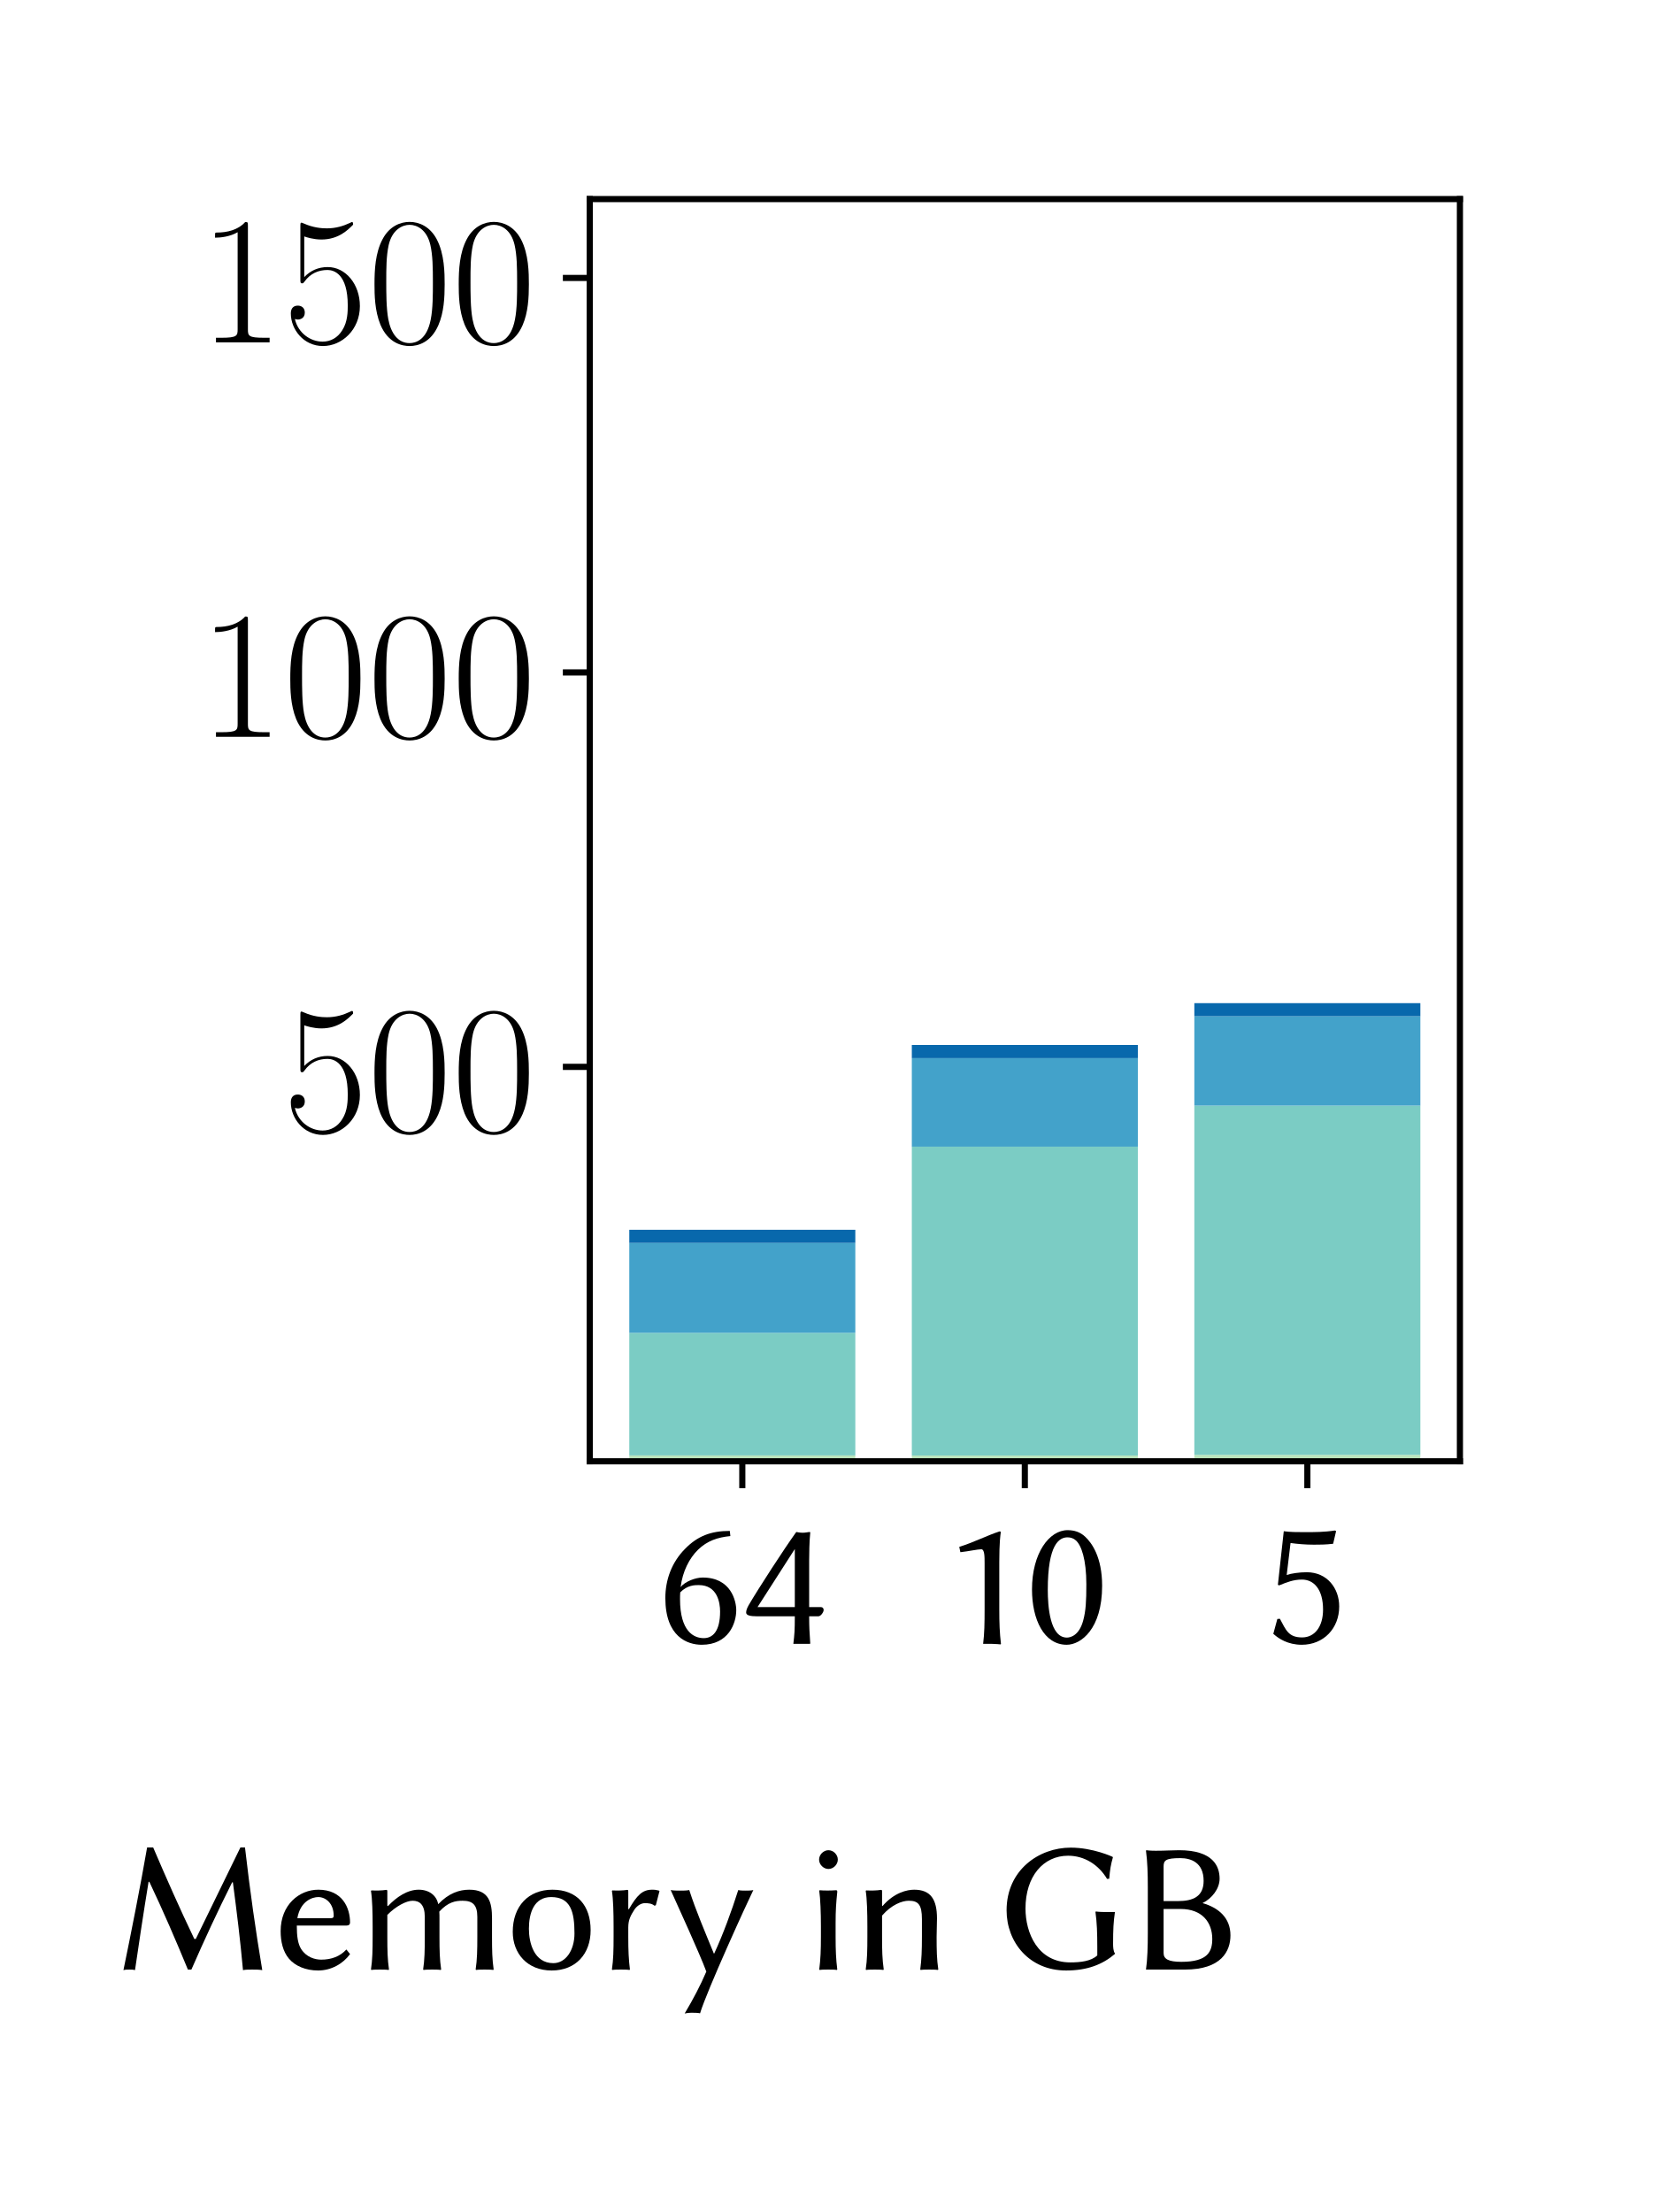
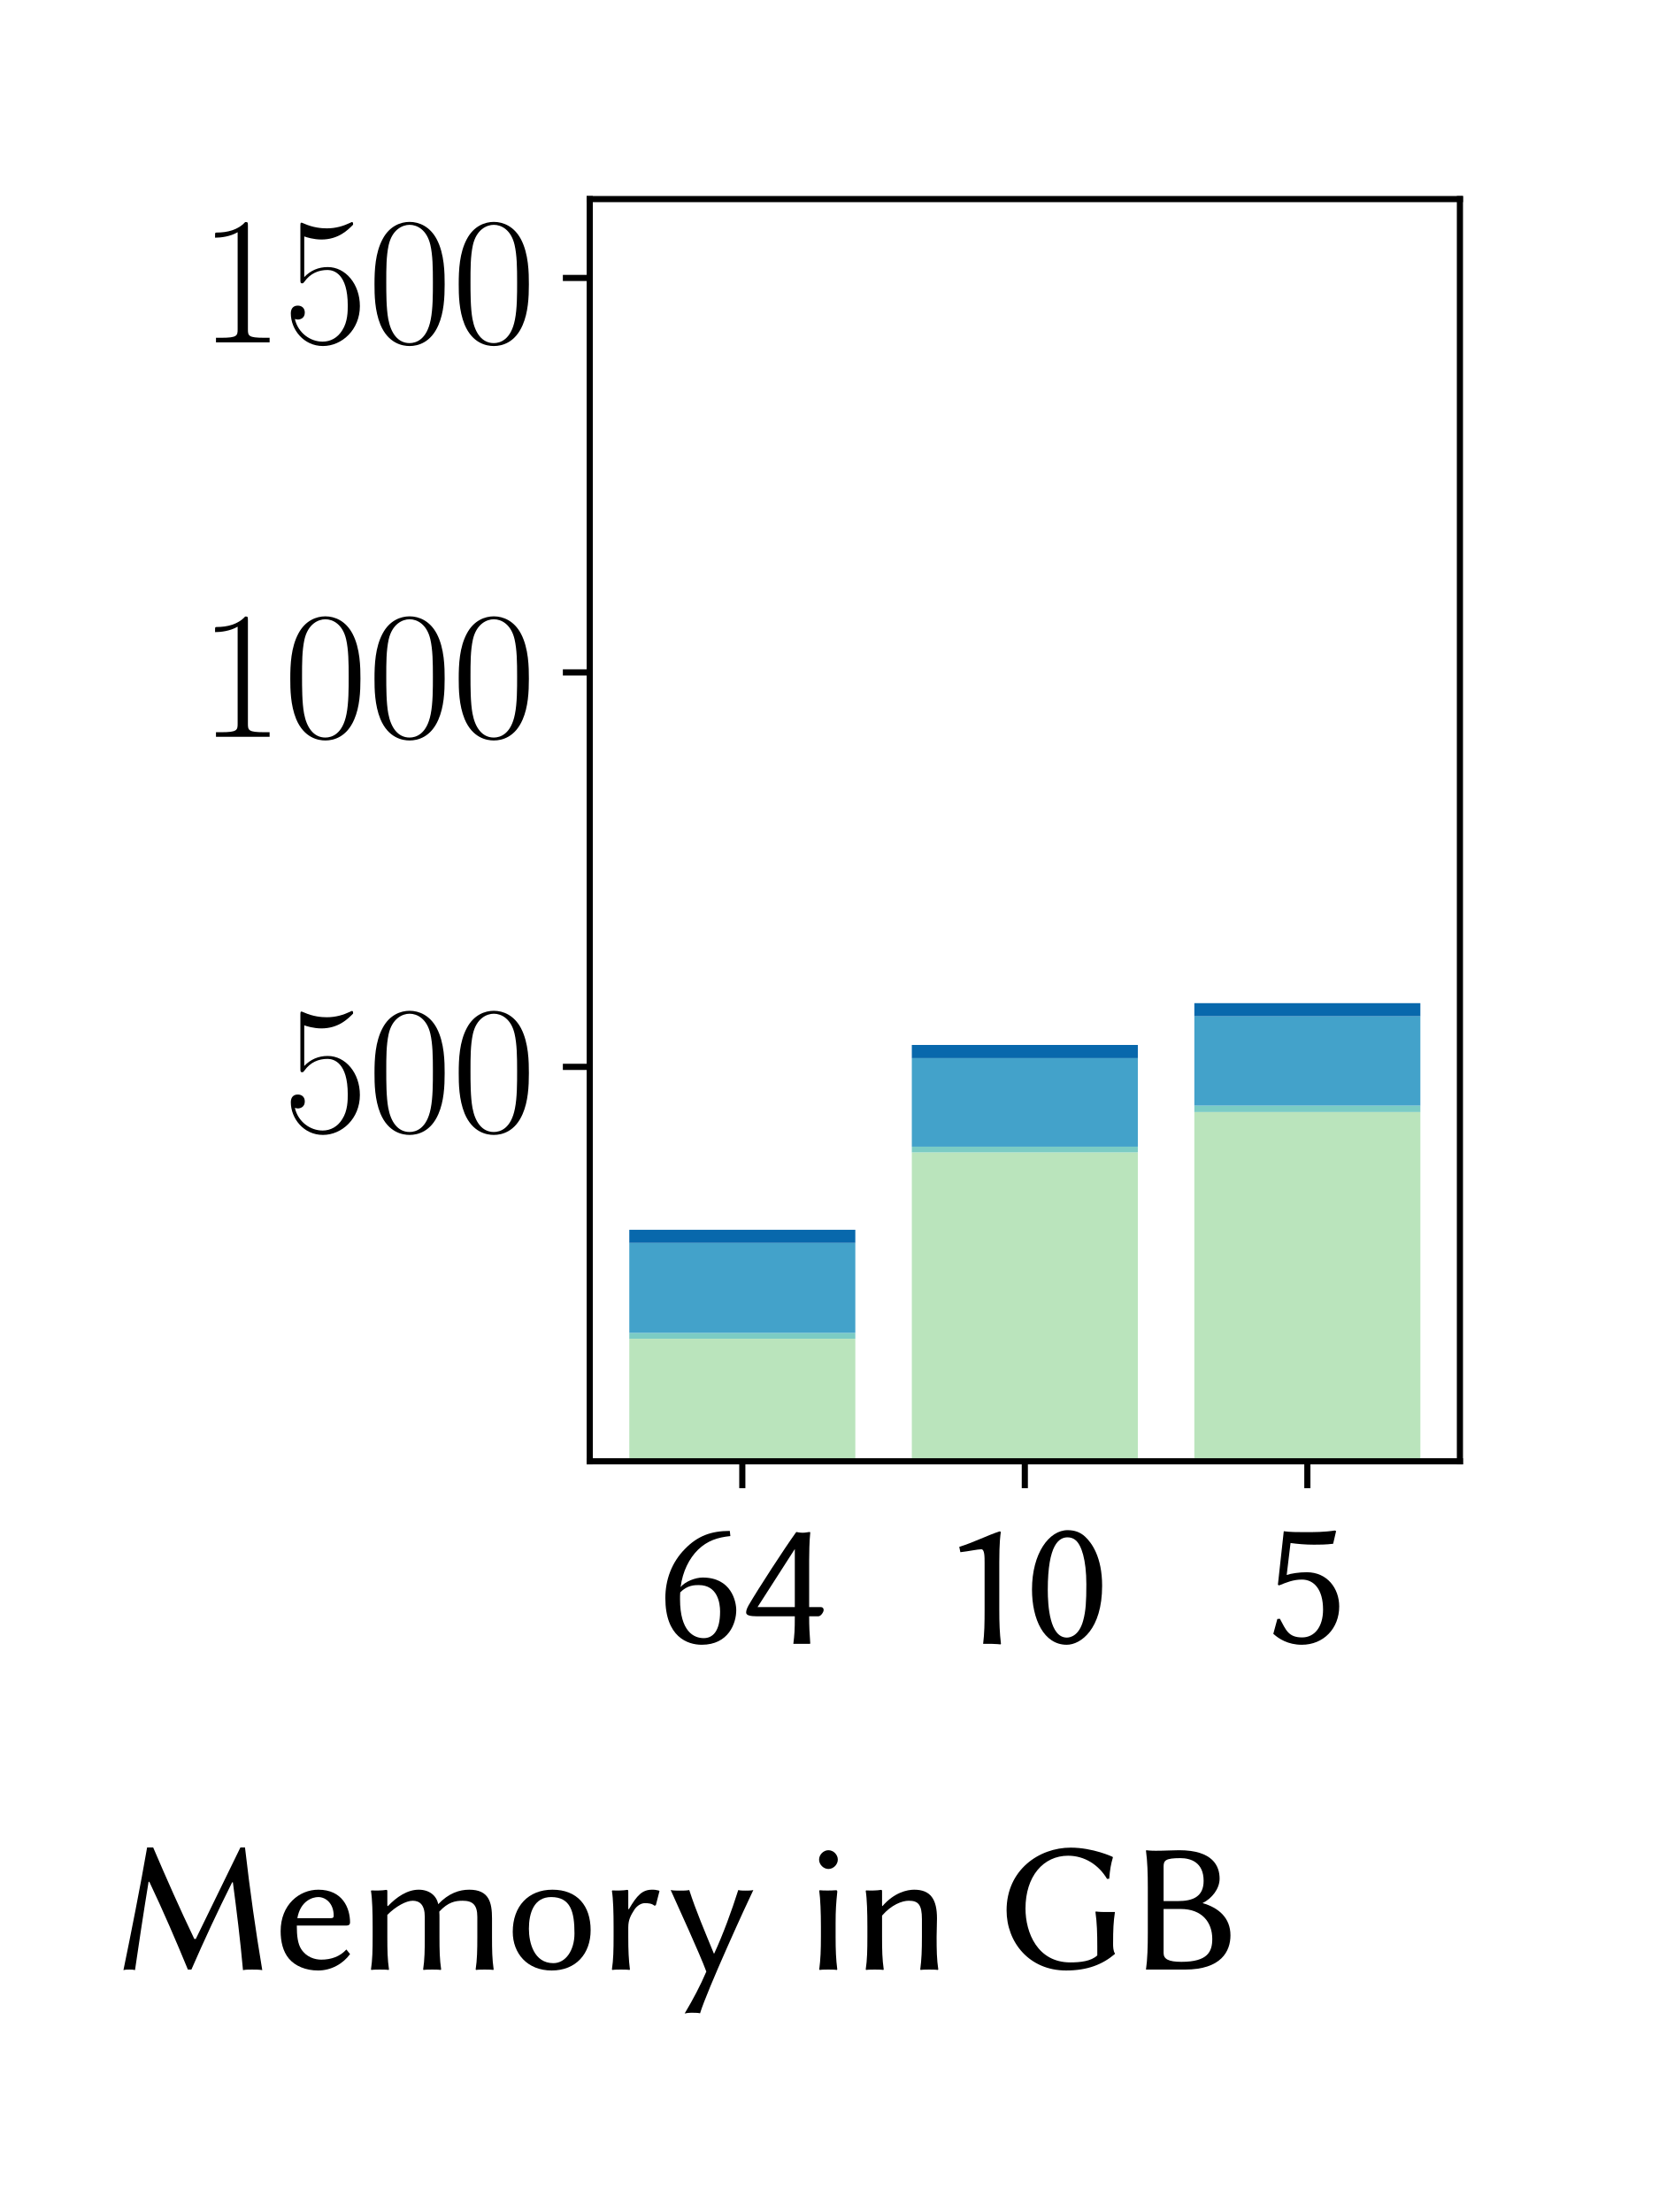
<svg xmlns="http://www.w3.org/2000/svg" xmlns:xlink="http://www.w3.org/1999/xlink" width="216pt" height="288pt" viewBox="0 0 216 288" version="1.1">
  <defs>
    <style type="text/css">*{stroke-linejoin: round; stroke-linecap: butt}</style>
  </defs>
  <g id="figure_1">
    <g id="patch_1">
      <path d="M 0 288  L 216 288  L 216 0  L 0 0  z " style="fill: #ffffff" />
    </g>
    <g id="axes_1">
      <g id="patch_2">
        <path d="M 76.783 190.26  L 190.08 190.26  L 190.08 25.92  L 76.783 25.92  z " style="fill: #ffffff" />
      </g>
      <g id="patch_3">
-         <path d="M 81.933 190.26  L 111.361 190.26  L 111.361 189.494  L 81.933 189.494  z " clip-path="url(#p0553f44346)" style="fill: #bae4bc" />
+         <path d="M 81.933 190.26  L 111.361 190.26  L 111.361 174.303  L 81.933 174.303  z " clip-path="url(#p6bd60700d7)" style="fill: #bae4bc" />
      </g>
      <g id="patch_4">
-         <path d="M 118.718 190.26  L 148.145 190.26  L 148.145 189.514  L 118.718 189.514  z " clip-path="url(#p0553f44346)" style="fill: #bae4bc" />
+         <path d="M 118.718 190.26  L 148.145 190.26  L 148.145 150.039  L 118.718 150.039  z " clip-path="url(#p6bd60700d7)" style="fill: #bae4bc" />
      </g>
      <g id="patch_5">
-         <path d="M 155.502 190.26  L 184.93 190.26  L 184.93 189.421  L 155.502 189.421  z " clip-path="url(#p0553f44346)" style="fill: #bae4bc" />
+         <path d="M 155.502 190.26  L 184.93 190.26  L 184.93 144.787  L 155.502 144.787  z " clip-path="url(#p6bd60700d7)" style="fill: #bae4bc" />
      </g>
      <g id="patch_6">
-         <path d="M 81.933 189.494  L 111.361 189.494  L 111.361 173.537  L 81.933 173.537  z " clip-path="url(#p0553f44346)" style="fill: #7bccc4" />
+         <path d="M 81.933 174.303  L 111.361 174.303  L 111.361 173.537  L 81.933 173.537  z " clip-path="url(#p6bd60700d7)" style="fill: #7bccc4" />
      </g>
      <g id="patch_7">
-         <path d="M 118.718 189.514  L 148.145 189.514  L 148.145 149.294  L 118.718 149.294  z " clip-path="url(#p0553f44346)" style="fill: #7bccc4" />
+         <path d="M 118.718 150.039  L 148.145 150.039  L 148.145 149.294  L 118.718 149.294  z " clip-path="url(#p6bd60700d7)" style="fill: #7bccc4" />
      </g>
      <g id="patch_8">
-         <path d="M 155.502 189.421  L 184.93 189.421  L 184.93 143.949  L 155.502 143.949  z " clip-path="url(#p0553f44346)" style="fill: #7bccc4" />
+         <path d="M 155.502 144.787  L 184.93 144.787  L 184.93 143.949  L 155.502 143.949  z " clip-path="url(#p6bd60700d7)" style="fill: #7bccc4" />
      </g>
      <g id="patch_9">
-         <path d="M 81.933 173.537  L 111.361 173.537  L 111.361 161.824  L 81.933 161.824  z " clip-path="url(#p0553f44346)" style="fill: #43a2ca" />
+         <path d="M 81.933 173.537  L 111.361 173.537  L 111.361 161.824  L 81.933 161.824  z " clip-path="url(#p6bd60700d7)" style="fill: #43a2ca" />
      </g>
      <g id="patch_10">
-         <path d="M 118.718 149.294  L 148.145 149.294  L 148.145 137.766  L 118.718 137.766  z " clip-path="url(#p0553f44346)" style="fill: #43a2ca" />
+         <path d="M 118.718 149.294  L 148.145 149.294  L 148.145 137.766  L 118.718 137.766  z " clip-path="url(#p6bd60700d7)" style="fill: #43a2ca" />
      </g>
      <g id="patch_11">
-         <path d="M 155.502 143.949  L 184.93 143.949  L 184.93 132.315  L 155.502 132.315  z " clip-path="url(#p0553f44346)" style="fill: #43a2ca" />
+         <path d="M 155.502 143.949  L 184.93 143.949  L 184.93 132.315  L 155.502 132.315  z " clip-path="url(#p6bd60700d7)" style="fill: #43a2ca" />
      </g>
      <g id="patch_12">
-         <path d="M 81.933 161.824  L 111.361 161.824  L 111.361 160.116  L 81.933 160.116  z " clip-path="url(#p0553f44346)" style="fill: #0868ac" />
+         <path d="M 81.933 161.824  L 111.361 161.824  L 111.361 160.116  L 81.933 160.116  z " clip-path="url(#p6bd60700d7)" style="fill: #0868ac" />
      </g>
      <g id="patch_13">
-         <path d="M 118.718 137.766  L 148.145 137.766  L 148.145 136.052  L 118.718 136.052  z " clip-path="url(#p0553f44346)" style="fill: #0868ac" />
+         <path d="M 118.718 137.766  L 148.145 137.766  L 148.145 136.052  L 118.718 136.052  z " clip-path="url(#p6bd60700d7)" style="fill: #0868ac" />
      </g>
      <g id="patch_14">
-         <path d="M 155.502 132.315  L 184.93 132.315  L 184.93 130.61  L 155.502 130.61  z " clip-path="url(#p0553f44346)" style="fill: #0868ac" />
+         <path d="M 155.502 132.315  L 184.93 132.315  L 184.93 130.61  L 155.502 130.61  z " clip-path="url(#p6bd60700d7)" style="fill: #0868ac" />
      </g>
      <g id="matplotlib.axis_1">
        <g id="xtick_1">
          <g id="line2d_1">
            <defs>
-               <path id="m585991fba0" d="M 0 0  L 0 3.5  " style="stroke: #000000; stroke-width: 0.8" />
+               <path id="m8ce5c42952" d="M 0 0  L 0 3.5  " style="stroke: #000000; stroke-width: 0.8" />
            </defs>
            <g>
-               <use xlink:href="#m585991fba0" x="96.647" y="190.26" style="stroke: #000000; stroke-width: 0.8" />
+               <use xlink:href="#m8ce5c42952" x="96.647" y="190.26" style="stroke: #000000; stroke-width: 0.8" />
            </g>
          </g>
          <g id="text_1">
            <g transform="translate(85.52833 214.0272) scale(0.24 -0.24)">
              <defs>
                <path id="LinBiolinumT-36" d="M 813 1794  C 1062 2048 1318 2048 1459 2048  C 2106 2048 2202 1438 2202 1127  C 2202 428 1939 199 1632 199  C 1293 199 806 423 806 1557  C 806 1621 806 1729 813 1794  z M 2560 3756  L 2541 3936  C 1882 3936 1414 3756 979 3309  C 512 2838 294 2224 294 1597  C 294 240 1069 -32 1562 -32  C 2496 -32 2765 715 2765 1174  C 2765 1481 2592 2311 1594 2311  C 1338 2311 979 2170 826 1978  C 896 2524 1126 2979 1434 3281  C 1760 3596 2118 3711 2560 3756  z " transform="scale(0.015625)" />
                <path id="LinBiolinumT-34" d="M 1830 960  C 1830 460 1818 331 1779 0  L 1786 0  C 1786 0 1984 0 2086 0  C 2189 0 2298 0 2355 0  C 2362 0 2368 13 2368 19  C 2342 388 2330 591 2330 960  L 2650 960  C 2739 960 2835 1108 2835 1178  C 2835 1236 2803 1281 2739 1281  L 2330 1281  L 2330 2918  C 2330 3131 2336 3575 2368 3872  C 2368 3885 2362 3898 2355 3898  C 2298 3898 2202 3872 2106 3872  C 2003 3872 1888 3898 1888 3898  C 1888 3898 1862 3879 1862 3872  C 1472 3331 550 1913 218 1341  C 154 1224 134 1154 134 1089  C 134 992 282 960 512 960  L 1830 960  z M 1830 3305  L 1830 1281  L 531 1281  L 1830 3305  z " transform="scale(0.015625)" />
              </defs>
              <use xlink:href="#LinBiolinumT-36" transform="scale(0.996264)" />
              <use xlink:href="#LinBiolinumT-34" transform="translate(46.32629 0) scale(0.996264)" />
            </g>
          </g>
        </g>
        <g id="xtick_2">
          <g id="line2d_2">
            <g>
-               <use xlink:href="#m585991fba0" x="133.431" y="190.26" style="stroke: #000000; stroke-width: 0.8" />
+               <use xlink:href="#m8ce5c42952" x="133.431" y="190.26" style="stroke: #000000; stroke-width: 0.8" />
            </g>
          </g>
          <g id="text_2">
            <g transform="translate(122.3131 214.0272) scale(0.24 -0.24)">
              <defs>
                <path id="LinBiolinumT-31" d="M 2086 1214  L 2086 2845  C 2086 3539 2125 3796 2138 3886  C 2138 3918 2118 3918 2093 3918  C 1677 3784 1190 3534 691 3380  L 730 3194  C 1018 3226 1331 3296 1459 3296  C 1574 3296 1574 3040 1574 2808  L 1574 1214  C 1574 713 1568 367 1523 0  L 1530 0  C 1530 0 1709 0 1824 0  C 1952 0 2131 -19 2131 -19  L 2144 0  C 2099 386 2086 707 2086 1214  z " transform="scale(0.015625)" />
                <path id="LinBiolinumT-30" d="M 1491 3712  C 1600 3712 1702 3674 1773 3609  C 1971 3442 2144 2939 2144 2075  C 2144 1482 2125 1147 2035 817  C 1894 282 1581 218 1466 218  C 870 218 800 1321 800 1882  C 800 3474 1197 3712 1491 3712  z M 1459 -32  C 1952 -32 2694 515 2694 2023  C 2694 3028 2330 3524 2099 3737  C 1926 3898 1722 3962 1491 3962  C 851 3962 250 3163 250 1895  C 250 851 666 -32 1459 -32  z " transform="scale(0.015625)" />
              </defs>
              <use xlink:href="#LinBiolinumT-31" transform="scale(0.996264)" />
              <use xlink:href="#LinBiolinumT-30" transform="translate(46.32629 0) scale(0.996264)" />
            </g>
          </g>
        </g>
        <g id="xtick_3">
          <g id="line2d_3">
            <g>
-               <use xlink:href="#m585991fba0" x="170.216" y="190.26" style="stroke: #000000; stroke-width: 0.8" />
+               <use xlink:href="#m8ce5c42952" x="170.216" y="190.26" style="stroke: #000000; stroke-width: 0.8" />
            </g>
          </g>
          <g id="text_3">
            <g transform="translate(164.6571 214.0272) scale(0.24 -0.24)">
              <defs>
                <path id="LinBiolinumT-35" d="M 1293 -32  C 2054 -32 2598 538 2598 1303  C 2598 1932 2182 2496 1466 2496  C 1203 2496 909 2451 768 2400  L 902 3514  C 1139 3482 1414 3456 1715 3456  C 1907 3456 2125 3456 2387 3488  L 2490 3931  L 2445 3950  C 2080 3893 1734 3893 1395 3893  C 1158 3893 883 3893 666 3925  L 461 2057  L 506 2038  C 762 2142 998 2240 1299 2240  C 1715 2240 2035 1901 2035 1193  C 2035 595 1741 224 1306 224  C 826 224 742 484 531 874  L 442 867  L 301 348  L 326 329  C 486 187 806 -32 1293 -32  z " transform="scale(0.015625)" />
              </defs>
              <use xlink:href="#LinBiolinumT-35" transform="scale(0.996264)" />
            </g>
          </g>
        </g>
        <g id="text_4">
          <g transform="translate(14.5405 256.4372) scale(0.24 -0.24)">
            <defs>
              <path id="LinBiolinumT-4d" d="M 1235 4256  C 1011 2957 659 1183 410 -19  C 480 0 544 0 621 0  C 691 0 742 0 813 -19  C 909 655 1126 2089 1286 3060  L 1312 3060  C 1798 2038 2246 996 2656 0  L 2778 0  C 3238 1054 3693 2032 4198 3041  L 4224 3041  C 4358 2025 4480 1047 4576 -19  C 4672 0 4794 0 4890 0  C 4986 0 5152 0 5248 -19  C 5018 1356 4826 2693 4646 4256  L 4486 4256  L 2931 1067  L 2880 1067  C 2374 2122 1920 3150 1446 4256  L 1235 4256  z " transform="scale(0.015625)" />
              <path id="LinBiolinumT-65" d="M 800 1792  C 909 2399 1331 2527 1530 2527  C 1786 2527 2067 2311 2067 1874  C 2067 1821 2042 1792 1978 1792  L 800 1792  z M 2509 700  C 2285 456 1984 346 1632 346  C 1414 346 1114 431 934 715  C 819 895 781 1160 781 1535  L 2522 1535  C 2592 1535 2637 1572 2637 1638  C 2637 2147 2374 2784 1530 2784  C 870 2784 218 2263 218 1341  C 218 984 294 633 506 382  C 723 124 1094 -32 1523 -32  C 1984 -32 2394 205 2637 540  L 2509 700  z " transform="scale(0.015625)" />
              <path id="LinBiolinumT-6d" d="M 1037 2231  L 1037 2717  C 1037 2765 1030 2778 998 2778  C 858 2752 627 2752 480 2759  L 467 2739  C 512 2466 525 1981 525 1503  L 525 1152  C 525 675 518 350 467 6  L 480 -13  C 557 0 704 0 781 0  C 858 0 1005 0 1082 -13  L 1094 6  C 1043 366 1037 662 1037 1142  L 1037 1907  C 1338 2209 1696 2399 1920 2399  C 2163 2399 2342 2260 2342 1837  L 2342 1142  C 2342 668 2336 347 2285 6  L 2298 -13  C 2374 0 2522 0 2598 0  C 2675 0 2822 0 2899 -13  L 2912 6  C 2861 366 2854 662 2854 1142  L 2854 1780  C 2854 1868 2854 1944 2848 2020  C 3155 2355 3411 2399 3661 2399  C 4006 2399 4173 2260 4173 1837  L 4173 1142  C 4173 668 4166 347 4115 6  L 4128 -13  C 4205 0 4352 0 4429 0  C 4506 0 4653 0 4730 -13  L 4742 6  C 4691 367 4685 664 4685 1144  L 4685 1778  C 4685 2341 4582 2784 3891 2784  C 3546 2784 3174 2662 2810 2279  C 2752 2586 2490 2784 2131 2784  C 1734 2784 1357 2529 1056 2210  L 1037 2231  z " transform="scale(0.015625)" />
              <path id="LinBiolinumT-6f" d="M 243 1316  C 243 563 749 -32 1600 -32  C 2445 -32 2957 551 2957 1373  C 2957 2226 2490 2784 1626 2784  C 787 2784 243 2207 243 1316  z M 1581 2527  C 2259 2527 2394 2015 2394 1260  C 2394 668 2086 224 1658 224  C 979 224 806 942 806 1423  C 806 1966 979 2527 1581 2527  z " transform="scale(0.015625)" />
              <path id="LinBiolinumT-72" d="M 1069 2114  L 1069 2718  C 1069 2765 1062 2778 1030 2778  C 890 2752 659 2752 512 2759  L 499 2739  C 544 2466 557 1981 557 1503  L 557 1152  C 557 675 550 350 499 6  L 512 -13  C 589 0 736 0 813 0  C 890 0 1037 0 1114 -13  L 1126 6  C 1082 366 1069 662 1069 1141  L 1069 1470  C 1069 1734 1152 1886 1286 2095  C 1382 2233 1523 2315 1645 2315  C 1773 2315 1894 2303 1978 2227  L 2029 2240  L 2157 2738  L 2131 2755  C 2022 2776 2016 2784 1901 2784  C 1555 2784 1370 2586 1088 2101  L 1069 2114  z " transform="scale(0.015625)" />
              <path id="LinBiolinumT-79" d="M 179 2772  C 435 2200 1197 541 1421 -70  C 1216 -552 954 -1048 666 -1530  C 730 -1515 826 -1504 890 -1504  C 954 -1504 1139 -1504 1203 -1523  C 1446 -720 2848 2342 3059 2772  C 2995 2752 2848 2752 2784 2752  C 2720 2752 2598 2752 2534 2772  C 2304 2045 2003 1223 1696 560  L 1683 560  C 1370 1326 1062 2039 826 2772  C 742 2752 602 2752 512 2752  C 429 2752 269 2752 179 2772  z " transform="scale(0.015625)" />
              <path id="LinBiolinumT-69" d="M 512 3833  C 512 3660 666 3506 838 3506  C 1011 3506 1165 3660 1165 3833  C 1165 4006 1011 4160 838 4160  C 666 4160 512 4006 512 3833  z M 576 1506  L 576 1155  C 576 676 563 351 518 6  L 531 -13  C 608 0 755 0 832 0  C 909 0 1056 0 1133 -13  L 1146 6  C 1101 370 1088 670 1088 1155  L 1088 1609  C 1088 2088 1107 2318 1146 2707  C 1146 2759 1139 2765 1088 2765  C 941 2752 666 2752 531 2765  L 518 2745  C 557 2471 576 1985 576 1506  z " transform="scale(0.015625)" />
              <path id="LinBiolinumT-6e" d="M 2944 1144  C 2944 1348 2957 1581 2957 1784  C 2957 2442 2739 2784 2163 2784  C 1920 2784 1466 2688 1056 2210  L 1043 2231  L 1043 2717  C 1043 2765 1037 2778 1005 2778  C 864 2752 634 2752 486 2759  L 474 2739  C 518 2466 531 1981 531 1503  L 531 1152  C 531 675 525 350 474 6  L 486 -13  C 563 0 710 0 787 0  C 864 0 1011 0 1088 -13  L 1101 6  C 1050 366 1043 662 1043 1142  L 1043 1881  C 1370 2260 1741 2399 1971 2399  C 2298 2399 2432 2273 2432 1761  L 2432 1142  C 2432 668 2419 347 2374 6  L 2387 -13  C 2464 0 2611 0 2688 0  C 2765 0 2912 0 2989 -13  L 3002 6  C 2950 367 2944 664 2944 1144  z " transform="scale(0.015625)" />
              <path id="LinBiolinumT-47" d="M 3494 783  L 3494 494  C 3277 289 2899 250 2554 250  C 1414 250 992 1282 992 2128  C 992 3250 1613 3968 2477 3968  C 3053 3968 3546 3647 3834 3160  L 3910 3166  C 3936 3493 3968 3667 4038 3910  L 4026 3930  C 4026 3930 3347 4250 2566 4250  C 1466 4250 333 3474 333 2064  C 333 956 1120 -32 2406 -32  C 3155 -32 3680 180 4109 545  L 4109 564  C 4051 635 4045 803 4045 873  L 4045 912  C 4045 1395 4058 1665 4109 2006  L 4102 2006  C 4102 2006 3994 2006 3770 2006  C 3552 2006 3443 2025 3443 2025  L 3430 2006  C 3482 1639 3494 1266 3494 783  z " transform="scale(0.015625)" />
              <path id="LinBiolinumT-42" d="M 1216 3590  C 1216 3801 1280 3884 1798 3884  C 2157 3884 2611 3743 2611 3091  C 2611 2548 2246 2387 1715 2387  L 1216 2387  L 1216 3590  z M 1216 2112  L 1811 2112  C 2560 2112 2912 1644 2912 1069  C 2912 628 2758 270 1837 270  C 1389 270 1216 366 1216 576  L 1216 2112  z M 941 4141  C 723 4141 614 4160 614 4160  L 602 4141  C 653 3775 666 3338 666 2857  L 666 1284  C 666 803 653 346 602 0  L 608 0  C 608 0 717 0 941 0  C 1338 0 1389 0 1958 0  C 3232 0 3546 645 3546 1193  C 3546 1806 3130 2158 2573 2317  C 2899 2477 3168 2816 3168 3168  C 3168 3597 2944 4160 1754 4160  C 1530 4160 1261 4141 941 4141  z " transform="scale(0.015625)" />
            </defs>
            <use xlink:href="#LinBiolinumT-4d" transform="scale(0.996264)" />
            <use xlink:href="#LinBiolinumT-65" transform="translate(88.26895 0) scale(0.996264)" />
            <use xlink:href="#LinBiolinumT-6d" transform="translate(133.3997 0) scale(0.996264)" />
            <use xlink:href="#LinBiolinumT-6f" transform="translate(213.7982 0) scale(0.996264)" />
            <use xlink:href="#LinBiolinumT-72" transform="translate(263.6114 0) scale(0.996264)" />
            <use xlink:href="#LinBiolinumT-79" transform="translate(300.4732 0) scale(0.996264)" />
            <use xlink:href="#LinBiolinumT-69" transform="translate(375.7907 0) scale(0.996264)" />
            <use xlink:href="#LinBiolinumT-6e" transform="translate(401.6936 0) scale(0.996264)" />
            <use xlink:href="#LinBiolinumT-47" transform="translate(480.2987 0) scale(0.996264)" />
            <use xlink:href="#LinBiolinumT-42" transform="translate(551.7309 0) scale(0.996264)" />
          </g>
        </g>
      </g>
      <g id="matplotlib.axis_2">
        <g id="ytick_1">
          <g id="line2d_4">
            <defs>
-               <path id="m0d810dacd2" d="M 0 0  L -3.5 0  " style="stroke: #000000; stroke-width: 0.8" />
+               <path id="mb0821c98cb" d="M 0 0  L -3.5 0  " style="stroke: #000000; stroke-width: 0.8" />
            </defs>
            <g>
-               <use xlink:href="#m0d810dacd2" x="76.783" y="138.904" style="stroke: #000000; stroke-width: 0.8" />
+               <use xlink:href="#mb0821c98cb" x="76.783" y="138.904" style="stroke: #000000; stroke-width: 0.8" />
            </g>
          </g>
          <g id="text_5">
            <g transform="translate(36.88571 147.2874) scale(0.24 -0.24)">
              <defs>
                <path id="CMR17-35" d="M 730 3692  C 794 3666 1056 3584 1325 3584  C 1920 3584 2246 3911 2432 4100  C 2432 4157 2432 4192 2394 4192  C 2387 4192 2374 4192 2323 4163  C 2099 4058 1837 3973 1517 3973  C 1325 3973 1037 3999 723 4139  C 653 4171 640 4171 634 4171  C 602 4171 595 4164 595 4037  L 595 2203  C 595 2089 595 2057 659 2057  C 691 2057 704 2070 736 2114  C 941 2401 1222 2522 1542 2522  C 1766 2522 2246 2382 2246 1289  C 2246 1085 2246 715 2054 421  C 1894 159 1645 25 1370 25  C 947 25 518 320 403 814  C 429 807 480 795 506 795  C 589 795 749 840 749 1038  C 749 1210 627 1280 506 1280  C 358 1280 262 1190 262 1011  C 262 454 704 -128 1382 -128  C 2042 -128 2669 440 2669 1264  C 2669 2030 2170 2624 1549 2624  C 1222 2624 947 2503 730 2274  L 730 3692  z " transform="scale(0.015625)" />
                <path id="CMR17-30" d="M 2688 2025  C 2688 2416 2682 3080 2413 3591  C 2176 4039 1798 4198 1466 4198  C 1158 4198 768 4058 525 3597  C 269 3118 243 2524 243 2025  C 243 1661 250 1106 448 619  C 723 -39 1216 -128 1466 -128  C 1760 -128 2208 -7 2470 600  C 2662 1042 2688 1559 2688 2025  z M 1466 -26  C 1056 -26 813 325 723 812  C 653 1188 653 1738 653 2096  C 653 2588 653 2997 736 3387  C 858 3929 1216 4096 1466 4096  C 1728 4096 2067 3923 2189 3400  C 2272 3036 2278 2607 2278 2096  C 2278 1680 2278 1169 2202 792  C 2067 95 1690 -26 1466 -26  z " transform="scale(0.015625)" />
              </defs>
              <use xlink:href="#CMR17-35" transform="scale(0.996264)" />
              <use xlink:href="#CMR17-30" transform="translate(45.69048 0) scale(0.996264)" />
              <use xlink:href="#CMR17-30" transform="translate(91.38095 0) scale(0.996264)" />
            </g>
          </g>
        </g>
        <g id="ytick_2">
          <g id="line2d_5">
            <g>
-               <use xlink:href="#m0d810dacd2" x="76.783" y="87.548" style="stroke: #000000; stroke-width: 0.8" />
+               <use xlink:href="#mb0821c98cb" x="76.783" y="87.548" style="stroke: #000000; stroke-width: 0.8" />
            </g>
          </g>
          <g id="text_6">
            <g transform="translate(25.92 95.93109) scale(0.24 -0.24)">
              <defs>
                <path id="CMR17-31" d="M 1702 4058  C 1702 4192 1696 4192 1606 4192  C 1357 3916 979 3827 621 3827  C 602 3827 570 3827 563 3808  C 557 3795 557 3782 557 3648  C 755 3648 1088 3686 1344 3839  L 1344 461  C 1344 236 1331 160 781 160  L 589 160  L 589 0  C 896 0 1216 0 1523 0  C 1830 0 2150 0 2458 0  L 2458 160  L 2266 160  C 1715 160 1702 230 1702 458  L 1702 4058  z " transform="scale(0.015625)" />
              </defs>
              <use xlink:href="#CMR17-31" transform="scale(0.996264)" />
              <use xlink:href="#CMR17-30" transform="translate(45.69048 0) scale(0.996264)" />
              <use xlink:href="#CMR17-30" transform="translate(91.38095 0) scale(0.996264)" />
              <use xlink:href="#CMR17-30" transform="translate(137.0714 0) scale(0.996264)" />
            </g>
          </g>
        </g>
        <g id="ytick_3">
          <g id="line2d_6">
            <g>
-               <use xlink:href="#m0d810dacd2" x="76.783" y="36.191" style="stroke: #000000; stroke-width: 0.8" />
+               <use xlink:href="#mb0821c98cb" x="76.783" y="36.191" style="stroke: #000000; stroke-width: 0.8" />
            </g>
          </g>
          <g id="text_7">
            <g transform="translate(25.92 44.57482) scale(0.24 -0.24)">
              <use xlink:href="#CMR17-31" transform="scale(0.996264)" />
              <use xlink:href="#CMR17-35" transform="translate(45.69048 0) scale(0.996264)" />
              <use xlink:href="#CMR17-30" transform="translate(91.38095 0) scale(0.996264)" />
              <use xlink:href="#CMR17-30" transform="translate(137.0714 0) scale(0.996264)" />
            </g>
          </g>
        </g>
      </g>
      <g id="patch_15">
        <path d="M 76.783 190.26  L 76.783 25.92  " style="fill: none; stroke: #000000; stroke-width: 0.8; stroke-linejoin: miter; stroke-linecap: square" />
      </g>
      <g id="patch_16">
        <path d="M 190.08 190.26  L 190.08 25.92  " style="fill: none; stroke: #000000; stroke-width: 0.8; stroke-linejoin: miter; stroke-linecap: square" />
      </g>
      <g id="patch_17">
        <path d="M 76.783 190.26  L 190.08 190.26  " style="fill: none; stroke: #000000; stroke-width: 0.8; stroke-linejoin: miter; stroke-linecap: square" />
      </g>
      <g id="patch_18">
        <path d="M 76.783 25.92  L 190.08 25.92  " style="fill: none; stroke: #000000; stroke-width: 0.8; stroke-linejoin: miter; stroke-linecap: square" />
      </g>
    </g>
  </g>
  <defs>
-     <clipPath id="p0553f44346">
+     <clipPath id="p6bd60700d7">
      <rect x="76.783" y="25.92" width="113.297" height="164.34" />
    </clipPath>
  </defs>
</svg>
